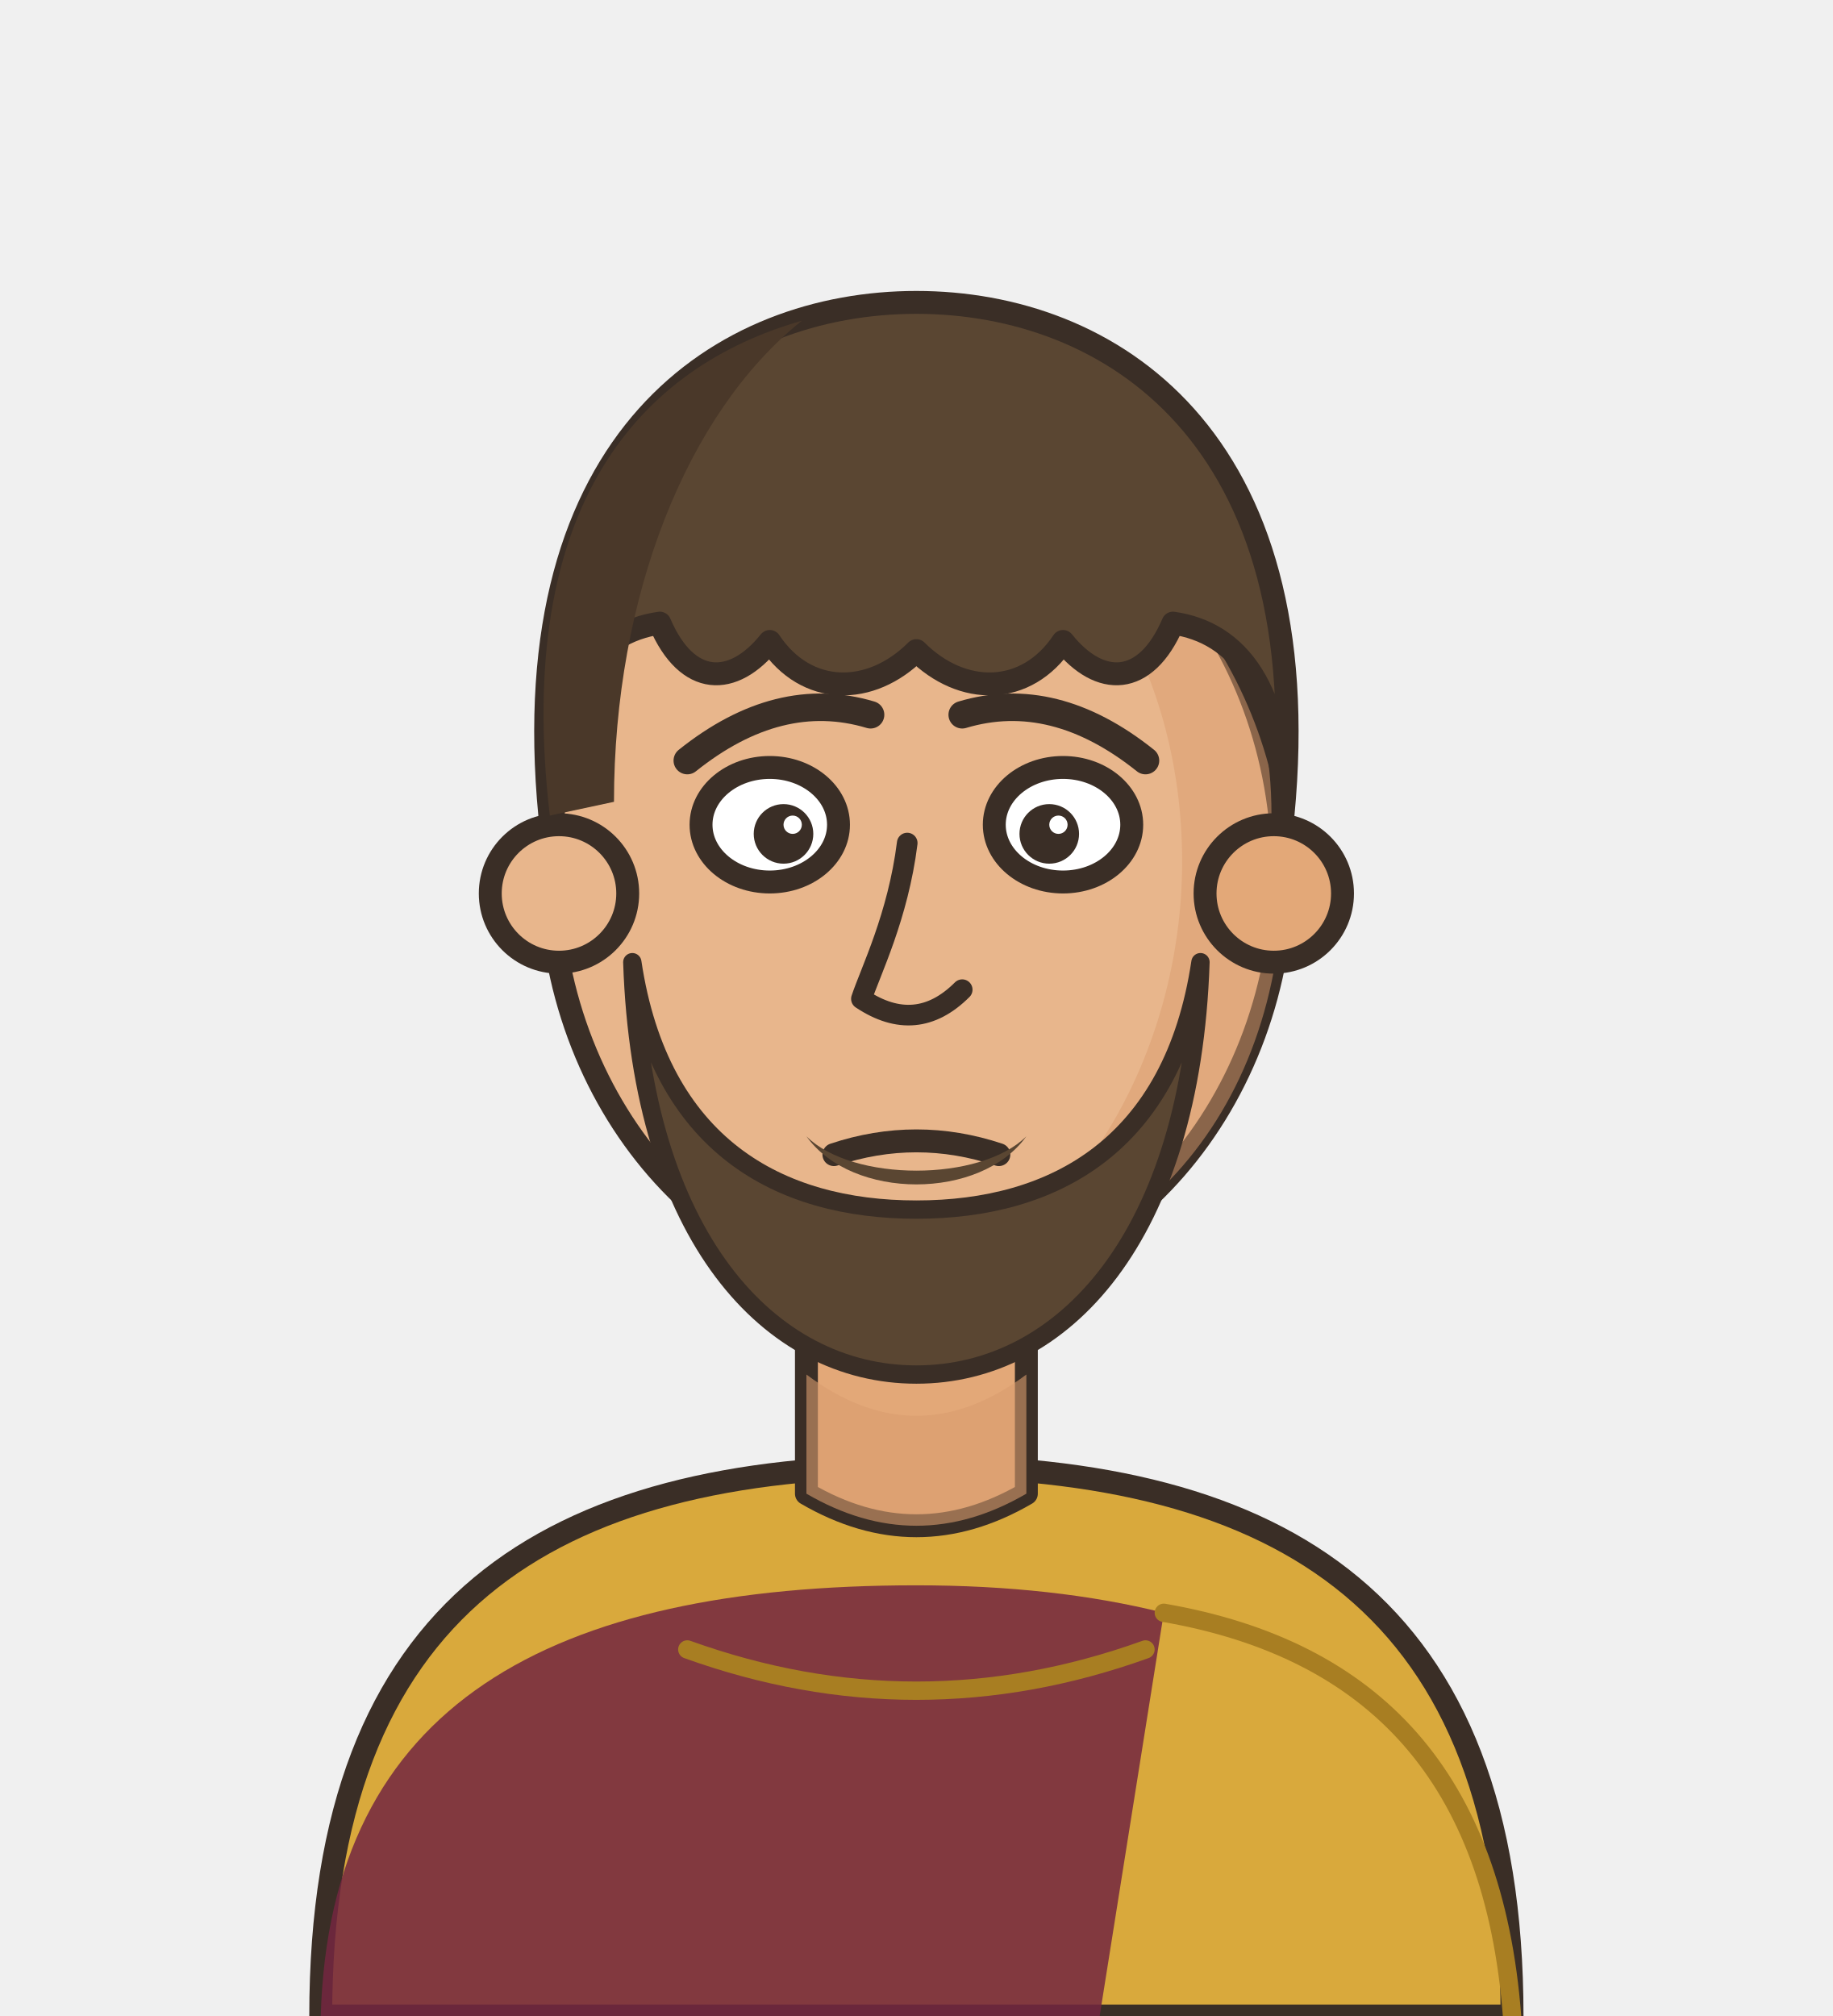
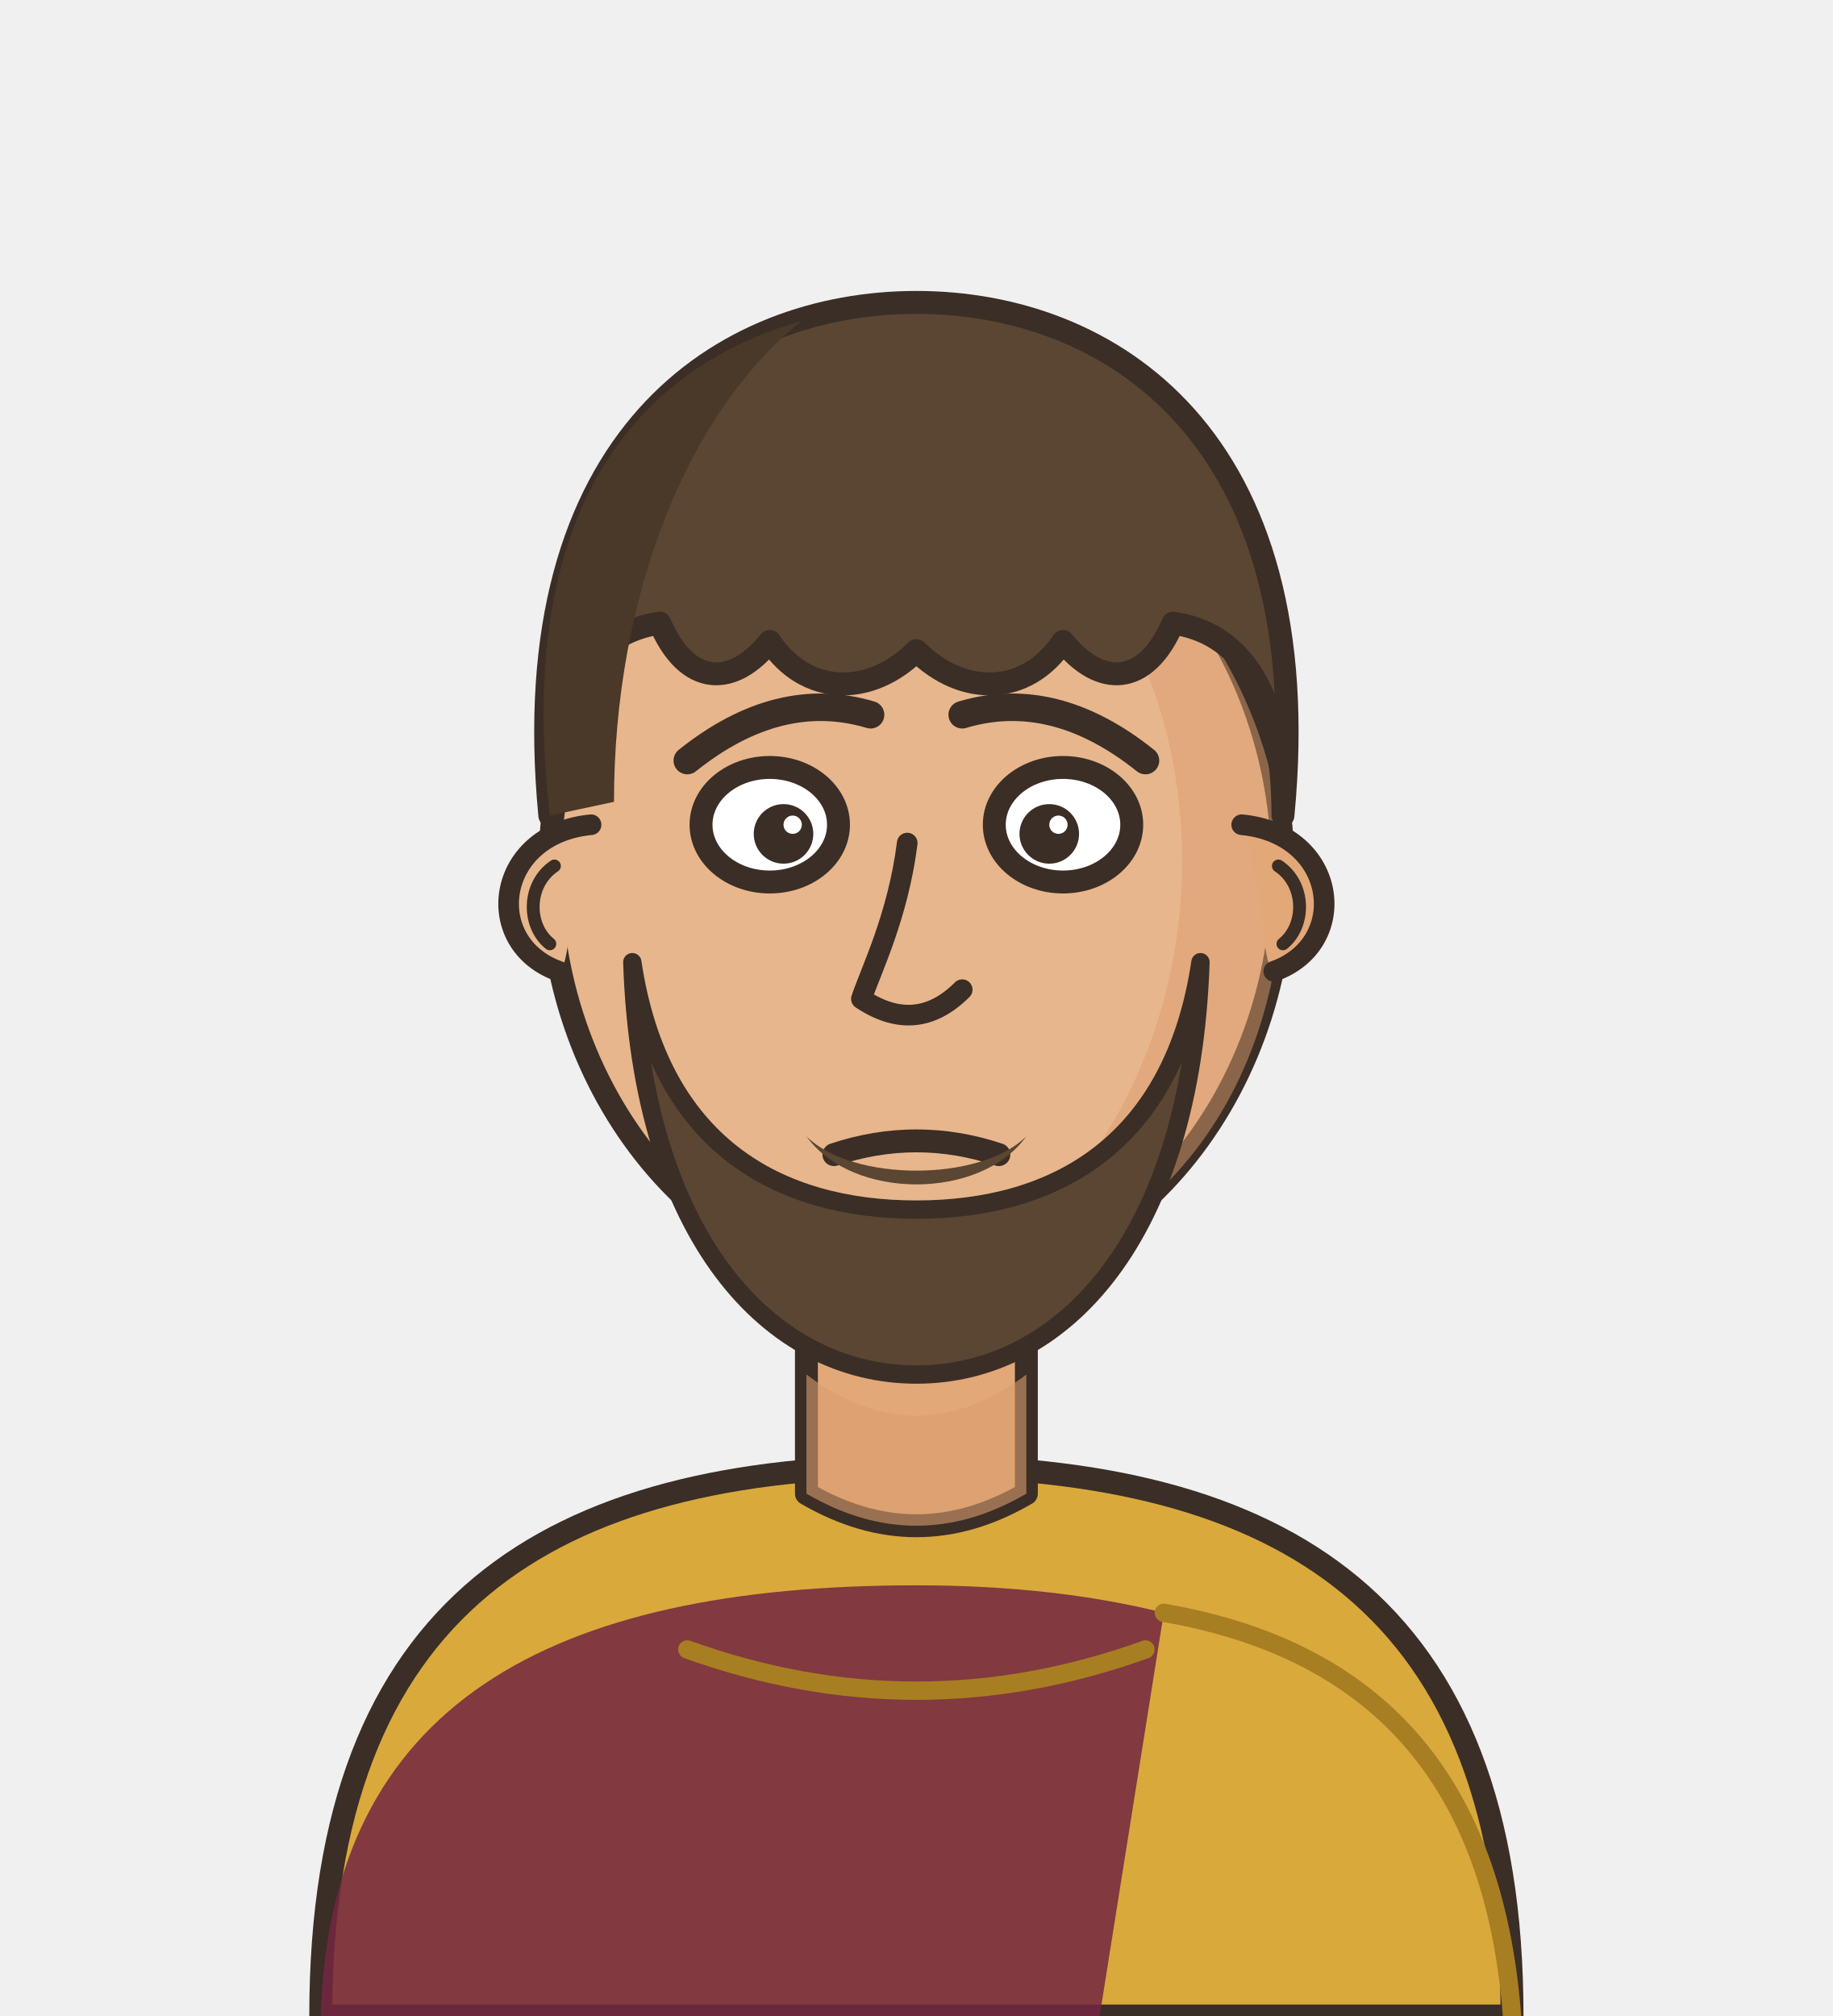
<svg xmlns="http://www.w3.org/2000/svg" width="400" height="440" viewBox="0 0 400 440">
  <g stroke="#3A2E26" stroke-width="5" stroke-linejoin="round" stroke-linecap="round">
    <path d="M70 440 C70 350 120 320 200 320 C280 320 330 350 330 440 Z" fill="#D9A93C" />
    <path d="M70 440 C72 372 120 346 200 346 C220 346 238 348 254 352 L240 440 Z" fill="#732640" stroke="none" opacity="0.85" />
    <path d="M254 352 C300 360 326 388 330 440" fill="none" stroke="#A87E22" stroke-width="4" />
    <path d="M150 360 Q200 378 250 360" fill="none" stroke="#A87E22" stroke-width="4" />
    <path d="M176 274 L176 326 Q200 340 224 326 L224 274 Z" fill="#E3A878" />
    <path d="M176 300 Q200 318 224 300 L224 326 Q200 340 176 326 Z" fill="#D99C6E" stroke="none" opacity="0.6" />
    <ellipse cx="200" cy="190" rx="80" ry="92" fill="#E8B68C" />
    <path d="M200 100 C250 104 280 150 280 190 C280 245 245 280 200 282 C235 270 258 230 258 188 C258 145 235 108 200 100 Z" fill="#D99C6E" stroke="none" opacity="0.5" />
-     <circle cx="122" cy="195" r="15" fill="#E8B68C" />
-     <circle cx="278" cy="195" r="15" fill="#E3A878" />
+     <path d="M129 179 C107 180 103 207 122 213 C125 208 124 196 127 188 C127 184 128 181 129 179 Z" fill="#E8B68C" stroke="none" />
+     <path d="M271 179 C293 180 297 207 278 213 C275 208 276 196 273 188 C273 184 272 181 271 179 Z" fill="#E3A878" stroke="none" />
+     <path d="M129 180 C108 182 105 206 122 212" fill="none" stroke="#3A2E26" stroke-width="4.5" />
+     <path d="M271 180 C292 182 295 206 278 212" fill="none" stroke="#3A2E26" stroke-width="4.5" />
+     <path d="M121 189 C115 193 115 202 120 206" fill="none" stroke="#3A2E26" stroke-width="2.8" />
+     <path d="M279 189 C285 193 285 202 280 206" fill="none" stroke="#3A2E26" stroke-width="2.8" />
    <path d="M120 178 C112 95 158 66 200 66 C242 66 288 95 280 178 C280 150 270 138 256 136 C250 150 240 150 232 140 C224 152 210 152 200 142 C190 152 176 152 168 140 C160 150 150 150 144 136 C130 138 120 150 120 178 Z" fill="#5A4632" />
    <path d="M120 178 C112 110 140 80 175 70 C150 90 134 130 134 175 Z" fill="#4A3829" stroke="none" />
    <path d="M150 166 Q170 150 190 156" fill="none" stroke="#3A2E26" stroke-width="6" />
    <path d="M210 156 Q230 150 250 166" fill="none" stroke="#3A2E26" stroke-width="6" />
    <ellipse cx="168" cy="180" rx="15" ry="12.5" fill="#fff" />
    <circle cx="171" cy="182" r="6.5" fill="#3A2E26" stroke="none" />
    <circle cx="173" cy="180" r="2" fill="#fff" stroke="none" />
    <ellipse cx="232" cy="180" rx="15" ry="12.5" fill="#fff" />
    <circle cx="229" cy="182" r="6.5" fill="#3A2E26" stroke="none" />
    <circle cx="231" cy="180" r="2" fill="#fff" stroke="none" />
    <path d="M198 184 C196 200 190 212 188 218 Q200 226 210 216" fill="none" stroke="#3A2E26" stroke-width="4.5" />
    <path d="M182 252 Q200 246 218 252" fill="none" stroke="#3A2E26" stroke-width="5" />
    <path d="M138 210 C140 270 168 300 200 300 C232 300 260 270 262 210 C256 250 230 264 200 264 C170 264 144 250 138 210 Z" fill="#5A4632" stroke="#3A2E26" stroke-width="4" />
    <path d="M176 248 C186 258 214 258 224 248 C214 262 186 262 176 248 Z" fill="#5A4632" stroke="none" />
  </g>
</svg>
